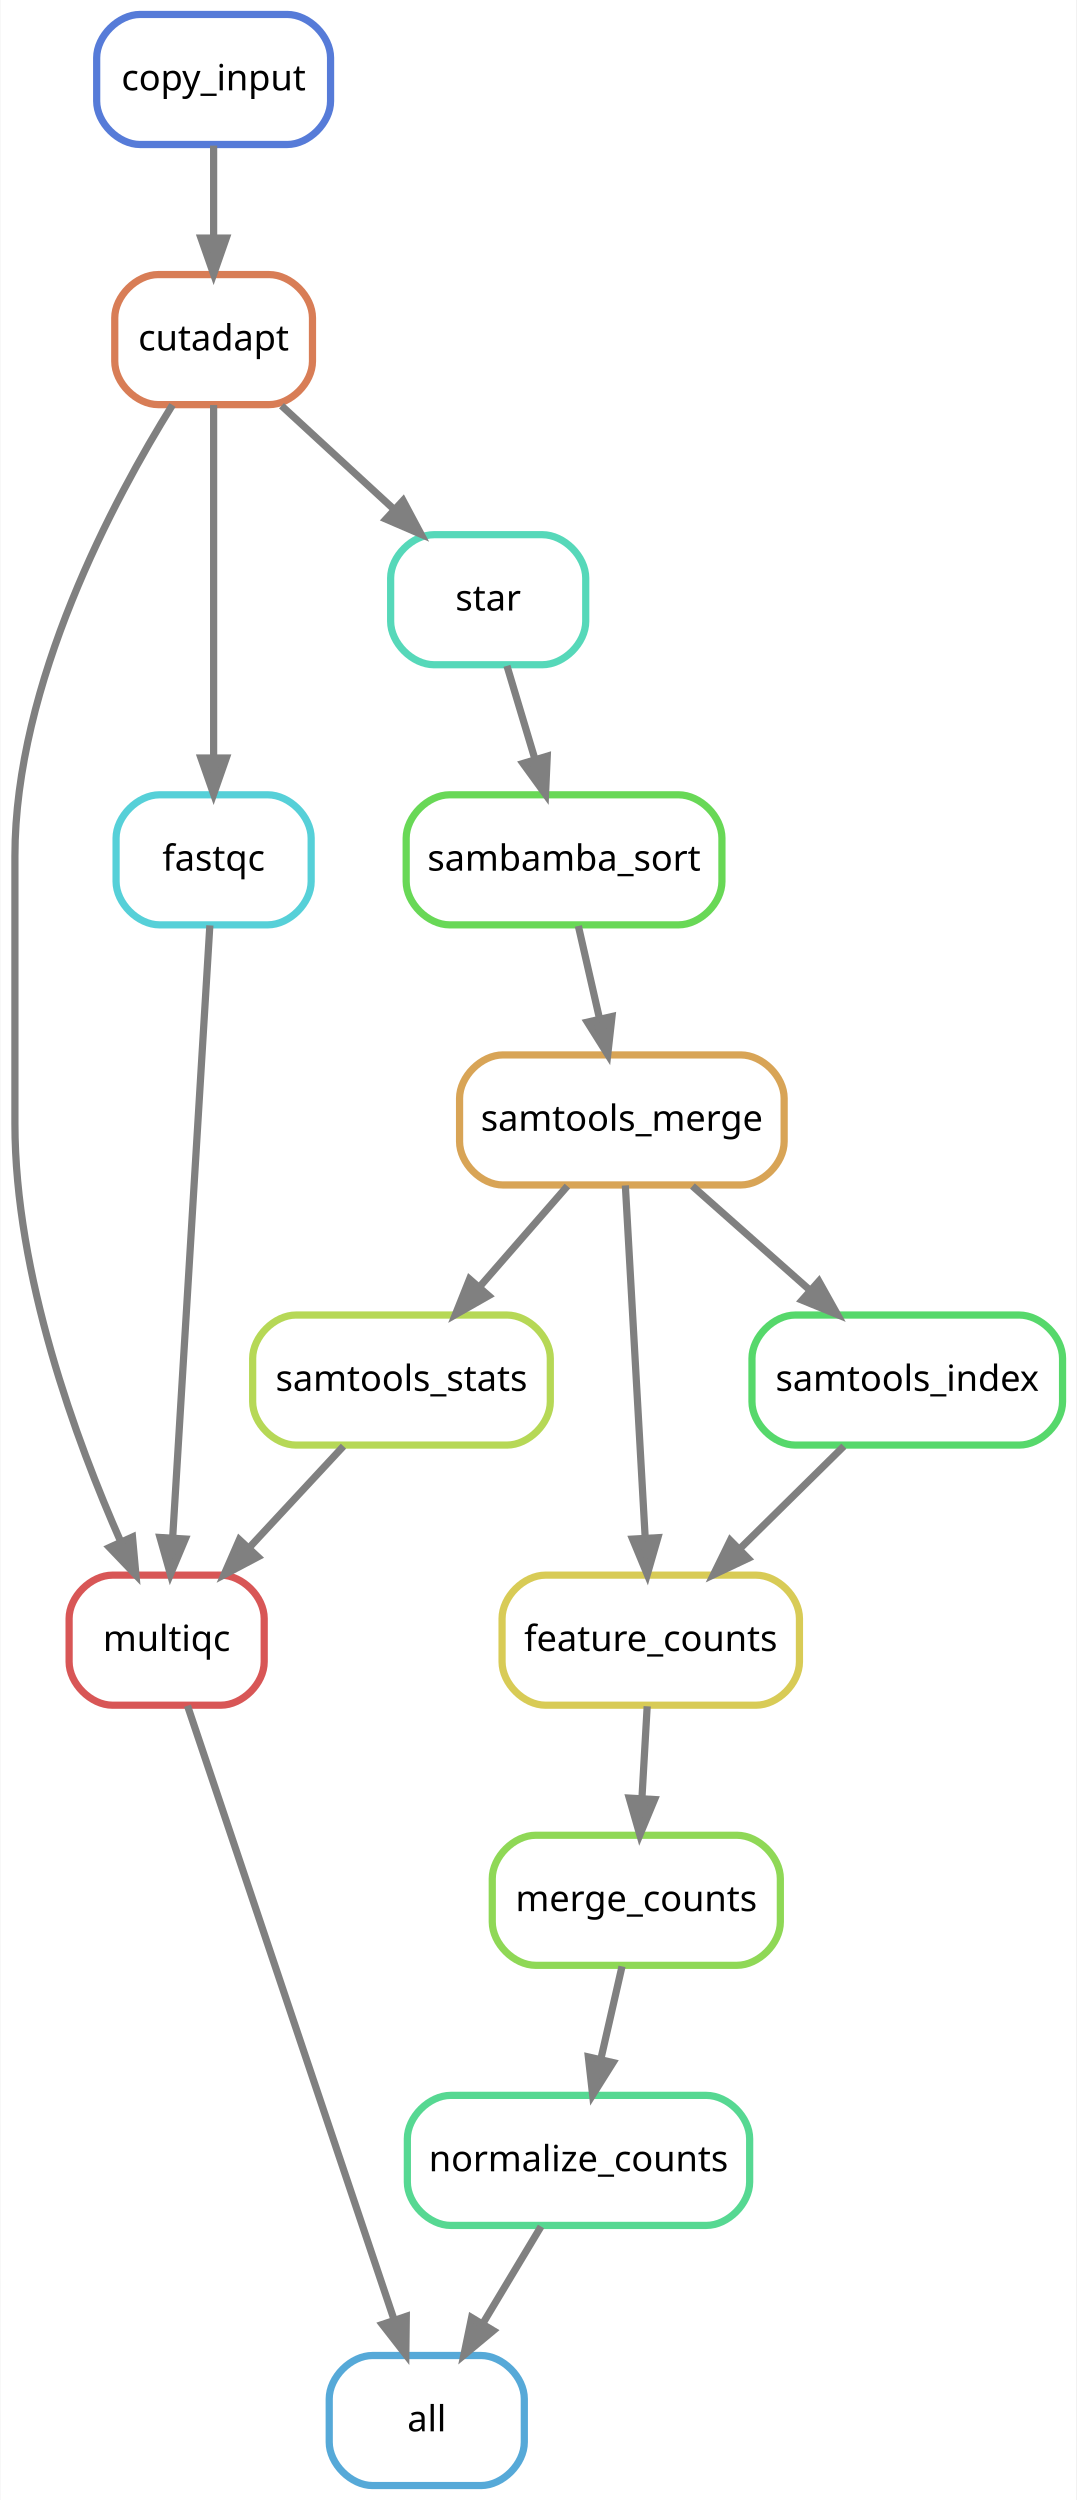
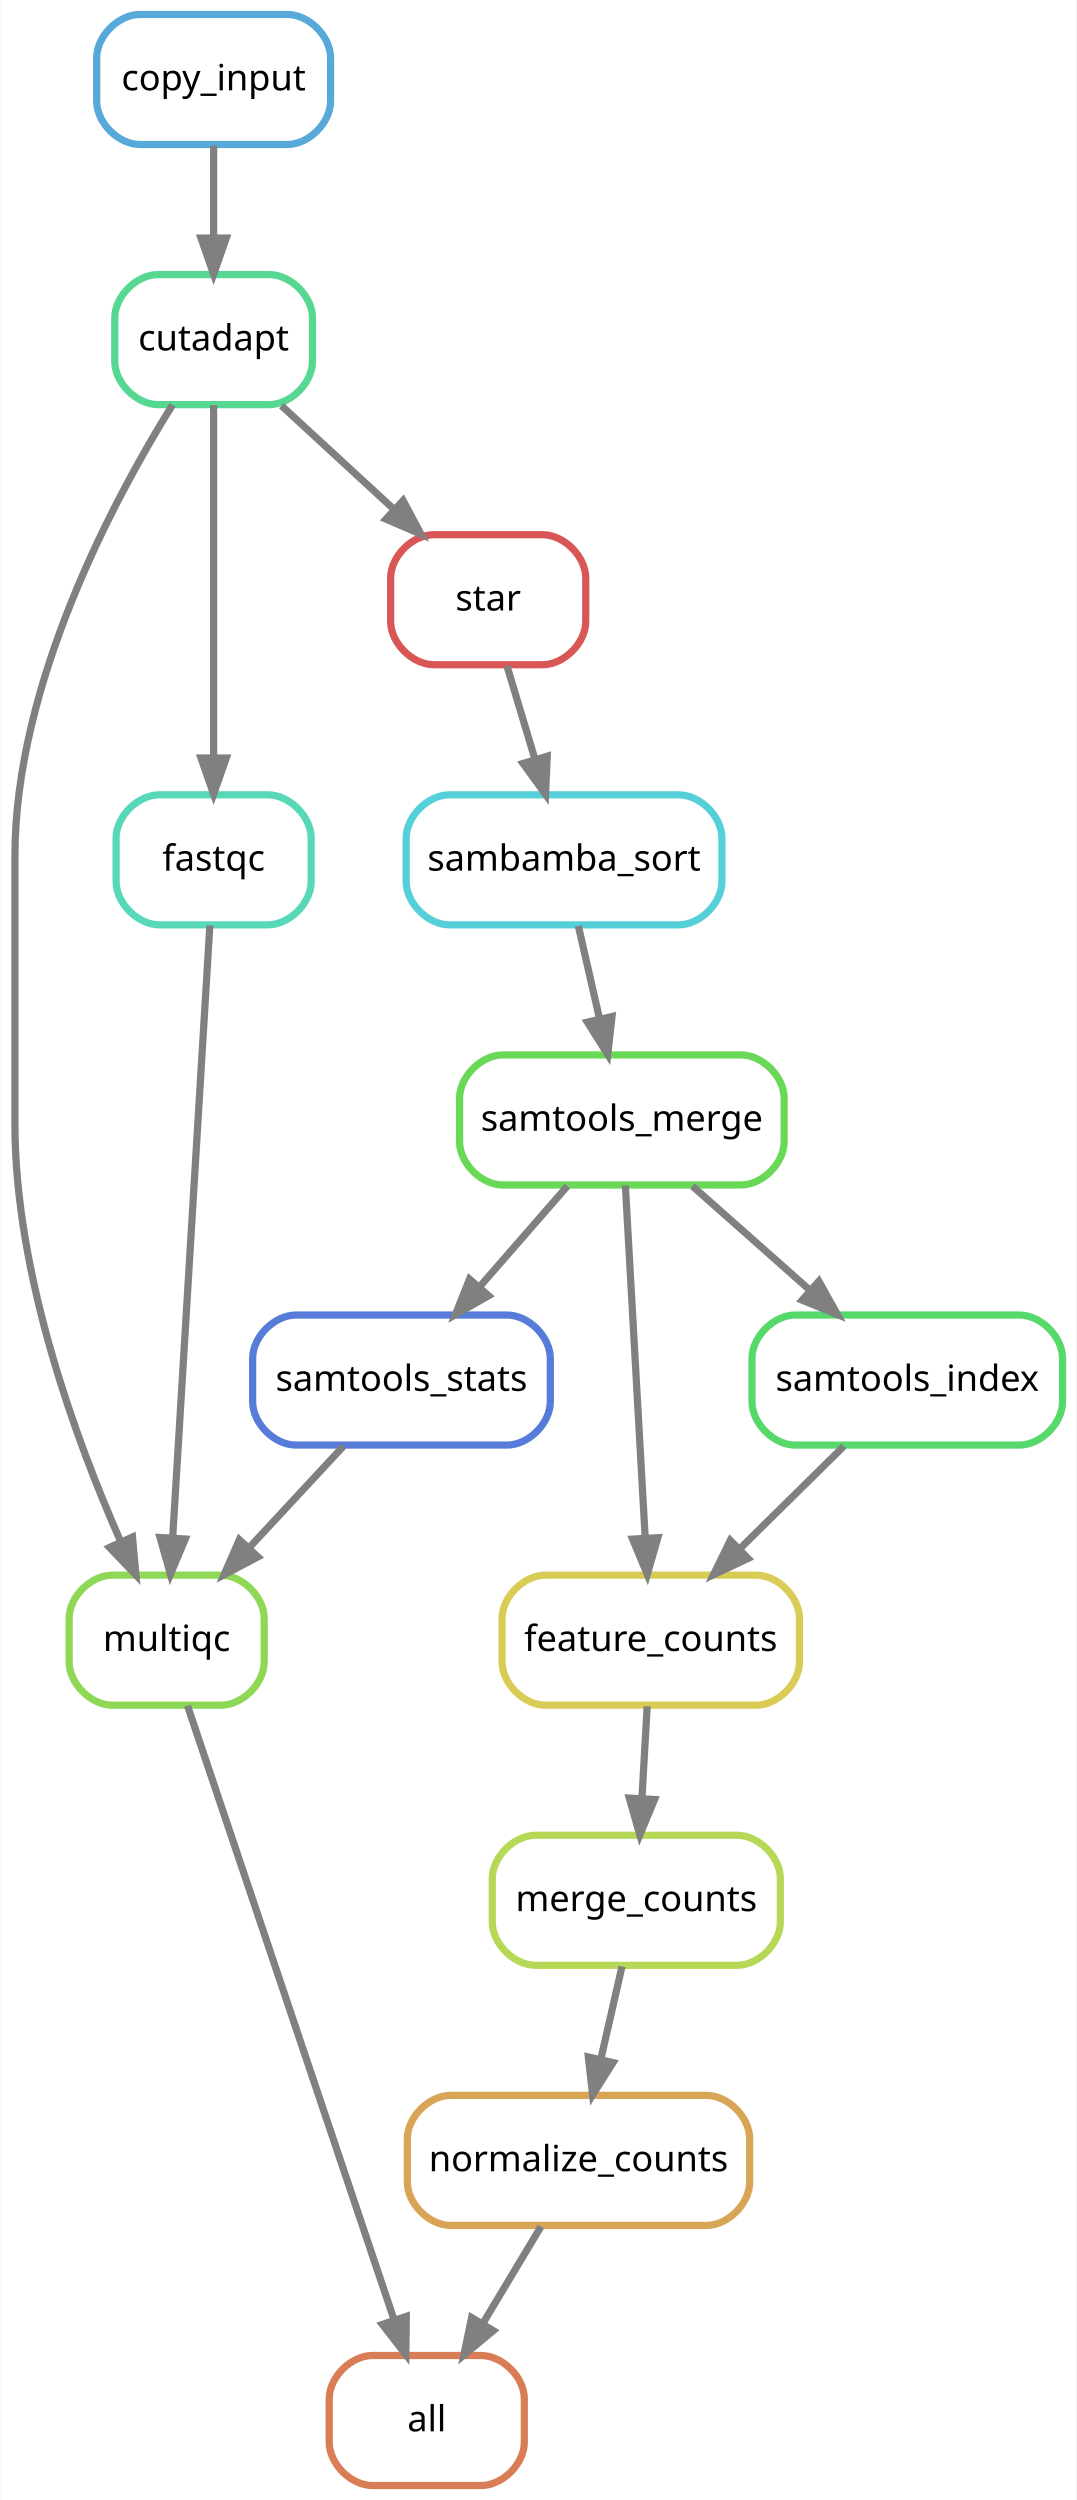
<svg xmlns="http://www.w3.org/2000/svg" width="298pt" height="692pt" viewBox="0.00 0.00 297.74 692.00">
  <g id="graph0" class="graph" transform="scale(1 1) rotate(0) translate(4 688)">
    <polygon fill="white" stroke="none" points="-4,4 -4,-688 293.741,-688 293.741,4 -4,4" />
    <g id="node1" class="node">
-       <path fill="none" stroke="#56a9d8" stroke-width="2" d="M129,-36C129,-36 99,-36 99,-36 93,-36 87,-30 87,-24 87,-24 87,-12 87,-12 87,-6 93,-0 99,-0 99,-0 129,-0 129,-0 135,-0 141,-6 141,-12 141,-12 141,-24 141,-24 141,-30 135,-36 129,-36" />
+       <path fill="none" stroke="#d87d56" stroke-width="2" d="M129,-36C129,-36 99,-36 99,-36 93,-36 87,-30 87,-24 87,-24 87,-12 87,-12 87,-6 93,-0 99,-0 99,-0 129,-0 129,-0 135,-0 141,-6 141,-12 141,-12 141,-24 141,-24 141,-30 135,-36 129,-36" />
      <text text-anchor="middle" x="114" y="-15" font-family="sans" font-size="10.00">all</text>
    </g>
    <g id="node2" class="node">
-       <path fill="none" stroke="#56d892" stroke-width="2" d="M191.375,-108C191.375,-108 120.625,-108 120.625,-108 114.625,-108 108.625,-102 108.625,-96 108.625,-96 108.625,-84 108.625,-84 108.625,-78 114.625,-72 120.625,-72 120.625,-72 191.375,-72 191.375,-72 197.375,-72 203.375,-78 203.375,-84 203.375,-84 203.375,-96 203.375,-96 203.375,-102 197.375,-108 191.375,-108" />
+       <path fill="none" stroke="#d8a456" stroke-width="2" d="M191.375,-108C191.375,-108 120.625,-108 120.625,-108 114.625,-108 108.625,-102 108.625,-96 108.625,-96 108.625,-84 108.625,-84 108.625,-78 114.625,-72 120.625,-72 120.625,-72 191.375,-72 191.375,-72 197.375,-72 203.375,-78 203.375,-84 203.375,-84 203.375,-96 203.375,-96 203.375,-102 197.375,-108 191.375,-108" />
      <text text-anchor="middle" x="156" y="-87" font-family="sans" font-size="10.00">normalize_counts</text>
    </g>
-     <g id="edge1" class="edge">
+     <g id="edge2" class="edge">
      <path fill="none" stroke="grey" stroke-width="2" d="M145.618,-71.697C140.735,-63.559 134.813,-53.689 129.421,-44.701" />
      <polygon fill="grey" stroke="grey" stroke-width="2" points="132.409,-42.879 124.263,-36.104 126.406,-46.48 132.409,-42.879" />
    </g>
    <g id="node3" class="node">
-       <path fill="none" stroke="#d85656" stroke-width="2" d="M57,-252C57,-252 27,-252 27,-252 21,-252 15,-246 15,-240 15,-240 15,-228 15,-228 15,-222 21,-216 27,-216 27,-216 57,-216 57,-216 63,-216 69,-222 69,-228 69,-228 69,-240 69,-240 69,-246 63,-252 57,-252" />
+       <path fill="none" stroke="#8fd856" stroke-width="2" d="M57,-252C57,-252 27,-252 27,-252 21,-252 15,-246 15,-240 15,-240 15,-228 15,-228 15,-222 21,-216 27,-216 27,-216 57,-216 57,-216 63,-216 69,-222 69,-228 69,-228 69,-240 69,-240 69,-246 63,-252 57,-252" />
      <text text-anchor="middle" x="42" y="-231" font-family="sans" font-size="10.00">multiqc</text>
    </g>
-     <g id="edge2" class="edge">
+     <g id="edge1" class="edge">
      <path fill="none" stroke="grey" stroke-width="2" d="M47.77,-215.849C60.278,-178.675 89.965,-90.439 104.976,-45.82" />
      <polygon fill="grey" stroke="grey" stroke-width="2" points="108.331,-46.827 108.202,-36.233 101.696,-44.594 108.331,-46.827" />
    </g>
    <g id="node4" class="node">
-       <path fill="none" stroke="#8fd856" stroke-width="2" d="M199.87,-180C199.87,-180 144.13,-180 144.13,-180 138.13,-180 132.13,-174 132.13,-168 132.13,-168 132.13,-156 132.13,-156 132.13,-150 138.13,-144 144.13,-144 144.13,-144 199.87,-144 199.87,-144 205.87,-144 211.87,-150 211.87,-156 211.87,-156 211.87,-168 211.87,-168 211.87,-174 205.87,-180 199.87,-180" />
+       <path fill="none" stroke="#b6d856" stroke-width="2" d="M199.87,-180C199.87,-180 144.13,-180 144.13,-180 138.13,-180 132.13,-174 132.13,-168 132.13,-168 132.13,-156 132.13,-156 132.13,-150 138.13,-144 144.13,-144 144.13,-144 199.87,-144 199.87,-144 205.87,-144 211.87,-150 211.87,-156 211.87,-156 211.87,-168 211.87,-168 211.87,-174 205.87,-180 199.87,-180" />
      <text text-anchor="middle" x="172" y="-159" font-family="sans" font-size="10.00">merge_counts</text>
    </g>
    <g id="edge3" class="edge">
      <path fill="none" stroke="grey" stroke-width="2" d="M168.045,-143.697C166.282,-135.983 164.163,-126.712 162.197,-118.112" />
      <polygon fill="grey" stroke="grey" stroke-width="2" points="165.55,-117.073 159.91,-108.104 158.726,-118.633 165.55,-117.073" />
    </g>
    <g id="node5" class="node">
-       <path fill="none" stroke="#56d0d8" stroke-width="2" d="M70,-468C70,-468 40,-468 40,-468 34,-468 28,-462 28,-456 28,-456 28,-444 28,-444 28,-438 34,-432 40,-432 40,-432 70,-432 70,-432 76,-432 82,-438 82,-444 82,-444 82,-456 82,-456 82,-462 76,-468 70,-468" />
-       <text text-anchor="middle" x="55" y="-447" font-family="sans" font-size="10.00">fastqc</text>
-     </g>
-     <g id="edge5" class="edge">
-       <path fill="none" stroke="grey" stroke-width="2" d="M53.958,-431.849C51.709,-394.832 46.385,-307.181 43.664,-262.386" />
-       <polygon fill="grey" stroke="grey" stroke-width="2" points="47.147,-262.002 43.047,-252.232 40.16,-262.426 47.147,-262.002" />
-     </g>
-     <g id="node6" class="node">
-       <path fill="none" stroke="#d87d56" stroke-width="2" d="M70.365,-612C70.365,-612 39.635,-612 39.635,-612 33.635,-612 27.634,-606 27.634,-600 27.634,-600 27.634,-588 27.634,-588 27.634,-582 33.635,-576 39.635,-576 39.635,-576 70.365,-576 70.365,-576 76.365,-576 82.365,-582 82.365,-588 82.365,-588 82.365,-600 82.365,-600 82.365,-606 76.365,-612 70.365,-612" />
+       <path fill="none" stroke="#56d892" stroke-width="2" d="M70.365,-612C70.365,-612 39.635,-612 39.635,-612 33.635,-612 27.634,-606 27.634,-600 27.634,-600 27.634,-588 27.634,-588 27.634,-582 33.635,-576 39.635,-576 39.635,-576 70.365,-576 70.365,-576 76.365,-576 82.365,-582 82.365,-588 82.365,-588 82.365,-600 82.365,-600 82.365,-606 76.365,-612 70.365,-612" />
      <text text-anchor="middle" x="55" y="-591" font-family="sans" font-size="10.00">cutadapt</text>
    </g>
    <g id="edge6" class="edge">
      <path fill="none" stroke="grey" stroke-width="2" d="M43.604,-575.899C27.494,-550.023 0,-498.852 0,-451 0,-451 0,-451 0,-377 0,-335.145 16.986,-289.096 29.354,-261.114" />
      <polygon fill="grey" stroke="grey" stroke-width="2" points="32.542,-262.558 33.501,-252.007 26.172,-259.658 32.542,-262.558" />
    </g>
-     <g id="edge8" class="edge">
+     <g id="node6" class="node">
+       <path fill="none" stroke="#56d8b9" stroke-width="2" d="M70,-468C70,-468 40,-468 40,-468 34,-468 28,-462 28,-456 28,-456 28,-444 28,-444 28,-438 34,-432 40,-432 40,-432 70,-432 70,-432 76,-432 82,-438 82,-444 82,-444 82,-456 82,-456 82,-462 76,-468 70,-468" />
+       <text text-anchor="middle" x="55" y="-447" font-family="sans" font-size="10.00">fastqc</text>
+     </g>
+     <g id="edge9" class="edge">
      <path fill="none" stroke="grey" stroke-width="2" d="M55,-575.871C55,-551.67 55,-507.211 55,-478.393" />
      <polygon fill="grey" stroke="grey" stroke-width="2" points="58.5,-478.189 55,-468.189 51.5,-478.189 58.5,-478.189" />
    </g>
    <g id="node13" class="node">
-       <path fill="none" stroke="#56d8b9" stroke-width="2" d="M146,-540C146,-540 116,-540 116,-540 110,-540 104,-534 104,-528 104,-528 104,-516 104,-516 104,-510 110,-504 116,-504 116,-504 146,-504 146,-504 152,-504 158,-510 158,-516 158,-516 158,-528 158,-528 158,-534 152,-540 146,-540" />
+       <path fill="none" stroke="#d85656" stroke-width="2" d="M146,-540C146,-540 116,-540 116,-540 110,-540 104,-534 104,-528 104,-528 104,-516 104,-516 104,-510 110,-504 116,-504 116,-504 146,-504 146,-504 152,-504 158,-510 158,-516 158,-516 158,-528 158,-528 158,-534 152,-540 146,-540" />
      <text text-anchor="middle" x="131" y="-519" font-family="sans" font-size="10.00">star</text>
    </g>
    <g id="edge16" class="edge">
      <path fill="none" stroke="grey" stroke-width="2" d="M73.787,-575.697C83.174,-567.05 94.684,-556.449 104.913,-547.027" />
      <polygon fill="grey" stroke="grey" stroke-width="2" points="107.445,-549.454 112.43,-540.104 102.703,-544.305 107.445,-549.454" />
    </g>
+     <g id="edge5" class="edge">
+       <path fill="none" stroke="grey" stroke-width="2" d="M53.958,-431.849C51.709,-394.832 46.385,-307.181 43.664,-262.386" />
+       <polygon fill="grey" stroke="grey" stroke-width="2" points="47.147,-262.002 43.047,-252.232 40.16,-262.426 47.147,-262.002" />
+     </g>
    <g id="node7" class="node">
-       <path fill="none" stroke="#b6d856" stroke-width="2" d="M136.195,-324C136.195,-324 77.805,-324 77.805,-324 71.805,-324 65.805,-318 65.805,-312 65.805,-312 65.805,-300 65.805,-300 65.805,-294 71.805,-288 77.805,-288 77.805,-288 136.195,-288 136.195,-288 142.195,-288 148.195,-294 148.195,-300 148.195,-300 148.195,-312 148.195,-312 148.195,-318 142.195,-324 136.195,-324" />
+       <path fill="none" stroke="#567bd8" stroke-width="2" d="M136.195,-324C136.195,-324 77.805,-324 77.805,-324 71.805,-324 65.805,-318 65.805,-312 65.805,-312 65.805,-300 65.805,-300 65.805,-294 71.805,-288 77.805,-288 77.805,-288 136.195,-288 136.195,-288 142.195,-288 148.195,-294 148.195,-300 148.195,-300 148.195,-312 148.195,-312 148.195,-318 142.195,-324 136.195,-324" />
      <text text-anchor="middle" x="107" y="-303" font-family="sans" font-size="10.00">samtools_stats</text>
    </g>
    <g id="edge4" class="edge">
      <path fill="none" stroke="grey" stroke-width="2" d="M90.933,-287.697C83.061,-279.22 73.445,-268.864 64.827,-259.583" />
      <polygon fill="grey" stroke="grey" stroke-width="2" points="67.252,-257.051 57.883,-252.104 62.122,-261.814 67.252,-257.051" />
    </g>
    <g id="node8" class="node">
      <path fill="none" stroke="#d8cb56" stroke-width="2" d="M205.157,-252C205.157,-252 146.843,-252 146.843,-252 140.843,-252 134.843,-246 134.843,-240 134.843,-240 134.843,-228 134.843,-228 134.843,-222 140.843,-216 146.843,-216 146.843,-216 205.157,-216 205.157,-216 211.157,-216 217.157,-222 217.157,-228 217.157,-228 217.157,-240 217.157,-240 217.157,-246 211.157,-252 205.157,-252" />
      <text text-anchor="middle" x="176" y="-231" font-family="sans" font-size="10.00">feature_counts</text>
    </g>
    <g id="edge7" class="edge">
      <path fill="none" stroke="grey" stroke-width="2" d="M175.011,-215.697C174.57,-207.983 174.041,-198.712 173.549,-190.112" />
      <polygon fill="grey" stroke="grey" stroke-width="2" points="177.042,-189.888 172.977,-180.104 170.054,-190.288 177.042,-189.888" />
    </g>
    <g id="node9" class="node">
-       <path fill="none" stroke="#567bd8" stroke-width="2" d="M75.37,-684C75.37,-684 34.63,-684 34.63,-684 28.63,-684 22.63,-678 22.63,-672 22.63,-672 22.63,-660 22.63,-660 22.63,-654 28.63,-648 34.63,-648 34.63,-648 75.37,-648 75.37,-648 81.37,-648 87.37,-654 87.37,-660 87.37,-660 87.37,-672 87.37,-672 87.37,-678 81.37,-684 75.37,-684" />
+       <path fill="none" stroke="#56a9d8" stroke-width="2" d="M75.37,-684C75.37,-684 34.63,-684 34.63,-684 28.63,-684 22.63,-678 22.63,-672 22.63,-672 22.63,-660 22.63,-660 22.63,-654 28.63,-648 34.63,-648 34.63,-648 75.37,-648 75.37,-648 81.37,-648 87.37,-654 87.37,-660 87.37,-660 87.37,-672 87.37,-672 87.37,-678 81.37,-684 75.37,-684" />
      <text text-anchor="middle" x="55" y="-663" font-family="sans" font-size="10.00">copy_input</text>
    </g>
-     <g id="edge9" class="edge">
+     <g id="edge8" class="edge">
      <path fill="none" stroke="grey" stroke-width="2" d="M55,-647.697C55,-639.983 55,-630.712 55,-622.112" />
      <polygon fill="grey" stroke="grey" stroke-width="2" points="58.5,-622.104 55,-612.104 51.5,-622.104 58.5,-622.104" />
    </g>
    <g id="node10" class="node">
-       <path fill="none" stroke="#d8a456" stroke-width="2" d="M200.921,-396C200.921,-396 135.079,-396 135.079,-396 129.079,-396 123.079,-390 123.079,-384 123.079,-384 123.079,-372 123.079,-372 123.079,-366 129.079,-360 135.079,-360 135.079,-360 200.921,-360 200.921,-360 206.921,-360 212.921,-366 212.921,-372 212.921,-372 212.921,-384 212.921,-384 212.921,-390 206.921,-396 200.921,-396" />
+       <path fill="none" stroke="#68d856" stroke-width="2" d="M200.921,-396C200.921,-396 135.079,-396 135.079,-396 129.079,-396 123.079,-390 123.079,-384 123.079,-384 123.079,-372 123.079,-372 123.079,-366 129.079,-360 135.079,-360 135.079,-360 200.921,-360 200.921,-360 206.921,-360 212.921,-366 212.921,-372 212.921,-372 212.921,-384 212.921,-384 212.921,-390 206.921,-396 200.921,-396" />
      <text text-anchor="middle" x="168" y="-375" font-family="sans" font-size="10.00">samtools_merge</text>
    </g>
    <g id="edge10" class="edge">
      <path fill="none" stroke="grey" stroke-width="2" d="M152.921,-359.697C145.608,-351.305 136.69,-341.07 128.665,-331.861" />
      <polygon fill="grey" stroke="grey" stroke-width="2" points="131.114,-329.344 121.905,-324.104 125.836,-333.943 131.114,-329.344" />
    </g>
    <g id="edge11" class="edge">
      <path fill="none" stroke="grey" stroke-width="2" d="M168.965,-359.871C170.328,-335.67 172.833,-291.211 174.457,-262.393" />
      <polygon fill="grey" stroke="grey" stroke-width="2" points="177.963,-262.37 175.032,-252.189 170.975,-261.977 177.963,-262.37" />
    </g>
    <g id="node11" class="node">
      <path fill="none" stroke="#56d86b" stroke-width="2" d="M277.984,-324C277.984,-324 216.016,-324 216.016,-324 210.016,-324 204.016,-318 204.016,-312 204.016,-312 204.016,-300 204.016,-300 204.016,-294 210.016,-288 216.016,-288 216.016,-288 277.984,-288 277.984,-288 283.984,-288 289.984,-294 289.984,-300 289.984,-300 289.984,-312 289.984,-312 289.984,-318 283.984,-324 277.984,-324" />
      <text text-anchor="middle" x="247" y="-303" font-family="sans" font-size="10.00">samtools_index</text>
    </g>
    <g id="edge14" class="edge">
      <path fill="none" stroke="grey" stroke-width="2" d="M187.528,-359.697C197.382,-350.965 209.486,-340.24 220.196,-330.75" />
      <polygon fill="grey" stroke="grey" stroke-width="2" points="222.533,-333.356 227.697,-324.104 217.891,-328.117 222.533,-333.356" />
    </g>
    <g id="edge12" class="edge">
      <path fill="none" stroke="grey" stroke-width="2" d="M229.449,-287.697C220.766,-279.135 210.137,-268.656 200.652,-259.304" />
      <polygon fill="grey" stroke="grey" stroke-width="2" points="202.927,-256.633 193.349,-252.104 198.012,-261.617 202.927,-256.633" />
    </g>
    <g id="node12" class="node">
-       <path fill="none" stroke="#68d856" stroke-width="2" d="M183.7,-468C183.7,-468 120.3,-468 120.3,-468 114.3,-468 108.3,-462 108.3,-456 108.3,-456 108.3,-444 108.3,-444 108.3,-438 114.3,-432 120.3,-432 120.3,-432 183.7,-432 183.7,-432 189.7,-432 195.7,-438 195.7,-444 195.7,-444 195.7,-456 195.7,-456 195.7,-462 189.7,-468 183.7,-468" />
+       <path fill="none" stroke="#56d0d8" stroke-width="2" d="M183.7,-468C183.7,-468 120.3,-468 120.3,-468 114.3,-468 108.3,-462 108.3,-456 108.3,-456 108.3,-444 108.3,-444 108.3,-438 114.3,-432 120.3,-432 120.3,-432 183.7,-432 183.7,-432 189.7,-432 195.7,-438 195.7,-444 195.7,-444 195.7,-456 195.7,-456 195.7,-462 189.7,-468 183.7,-468" />
      <text text-anchor="middle" x="152" y="-447" font-family="sans" font-size="10.00">sambamba_sort</text>
    </g>
    <g id="edge13" class="edge">
      <path fill="none" stroke="grey" stroke-width="2" d="M155.955,-431.697C157.718,-423.983 159.837,-414.712 161.803,-406.112" />
      <polygon fill="grey" stroke="grey" stroke-width="2" points="165.274,-406.633 164.09,-396.104 158.45,-405.073 165.274,-406.633" />
    </g>
    <g id="edge15" class="edge">
      <path fill="none" stroke="grey" stroke-width="2" d="M136.191,-503.697C138.531,-495.898 141.347,-486.509 143.951,-477.829" />
      <polygon fill="grey" stroke="grey" stroke-width="2" points="147.348,-478.688 146.869,-468.104 140.643,-476.677 147.348,-478.688" />
    </g>
  </g>
</svg>
